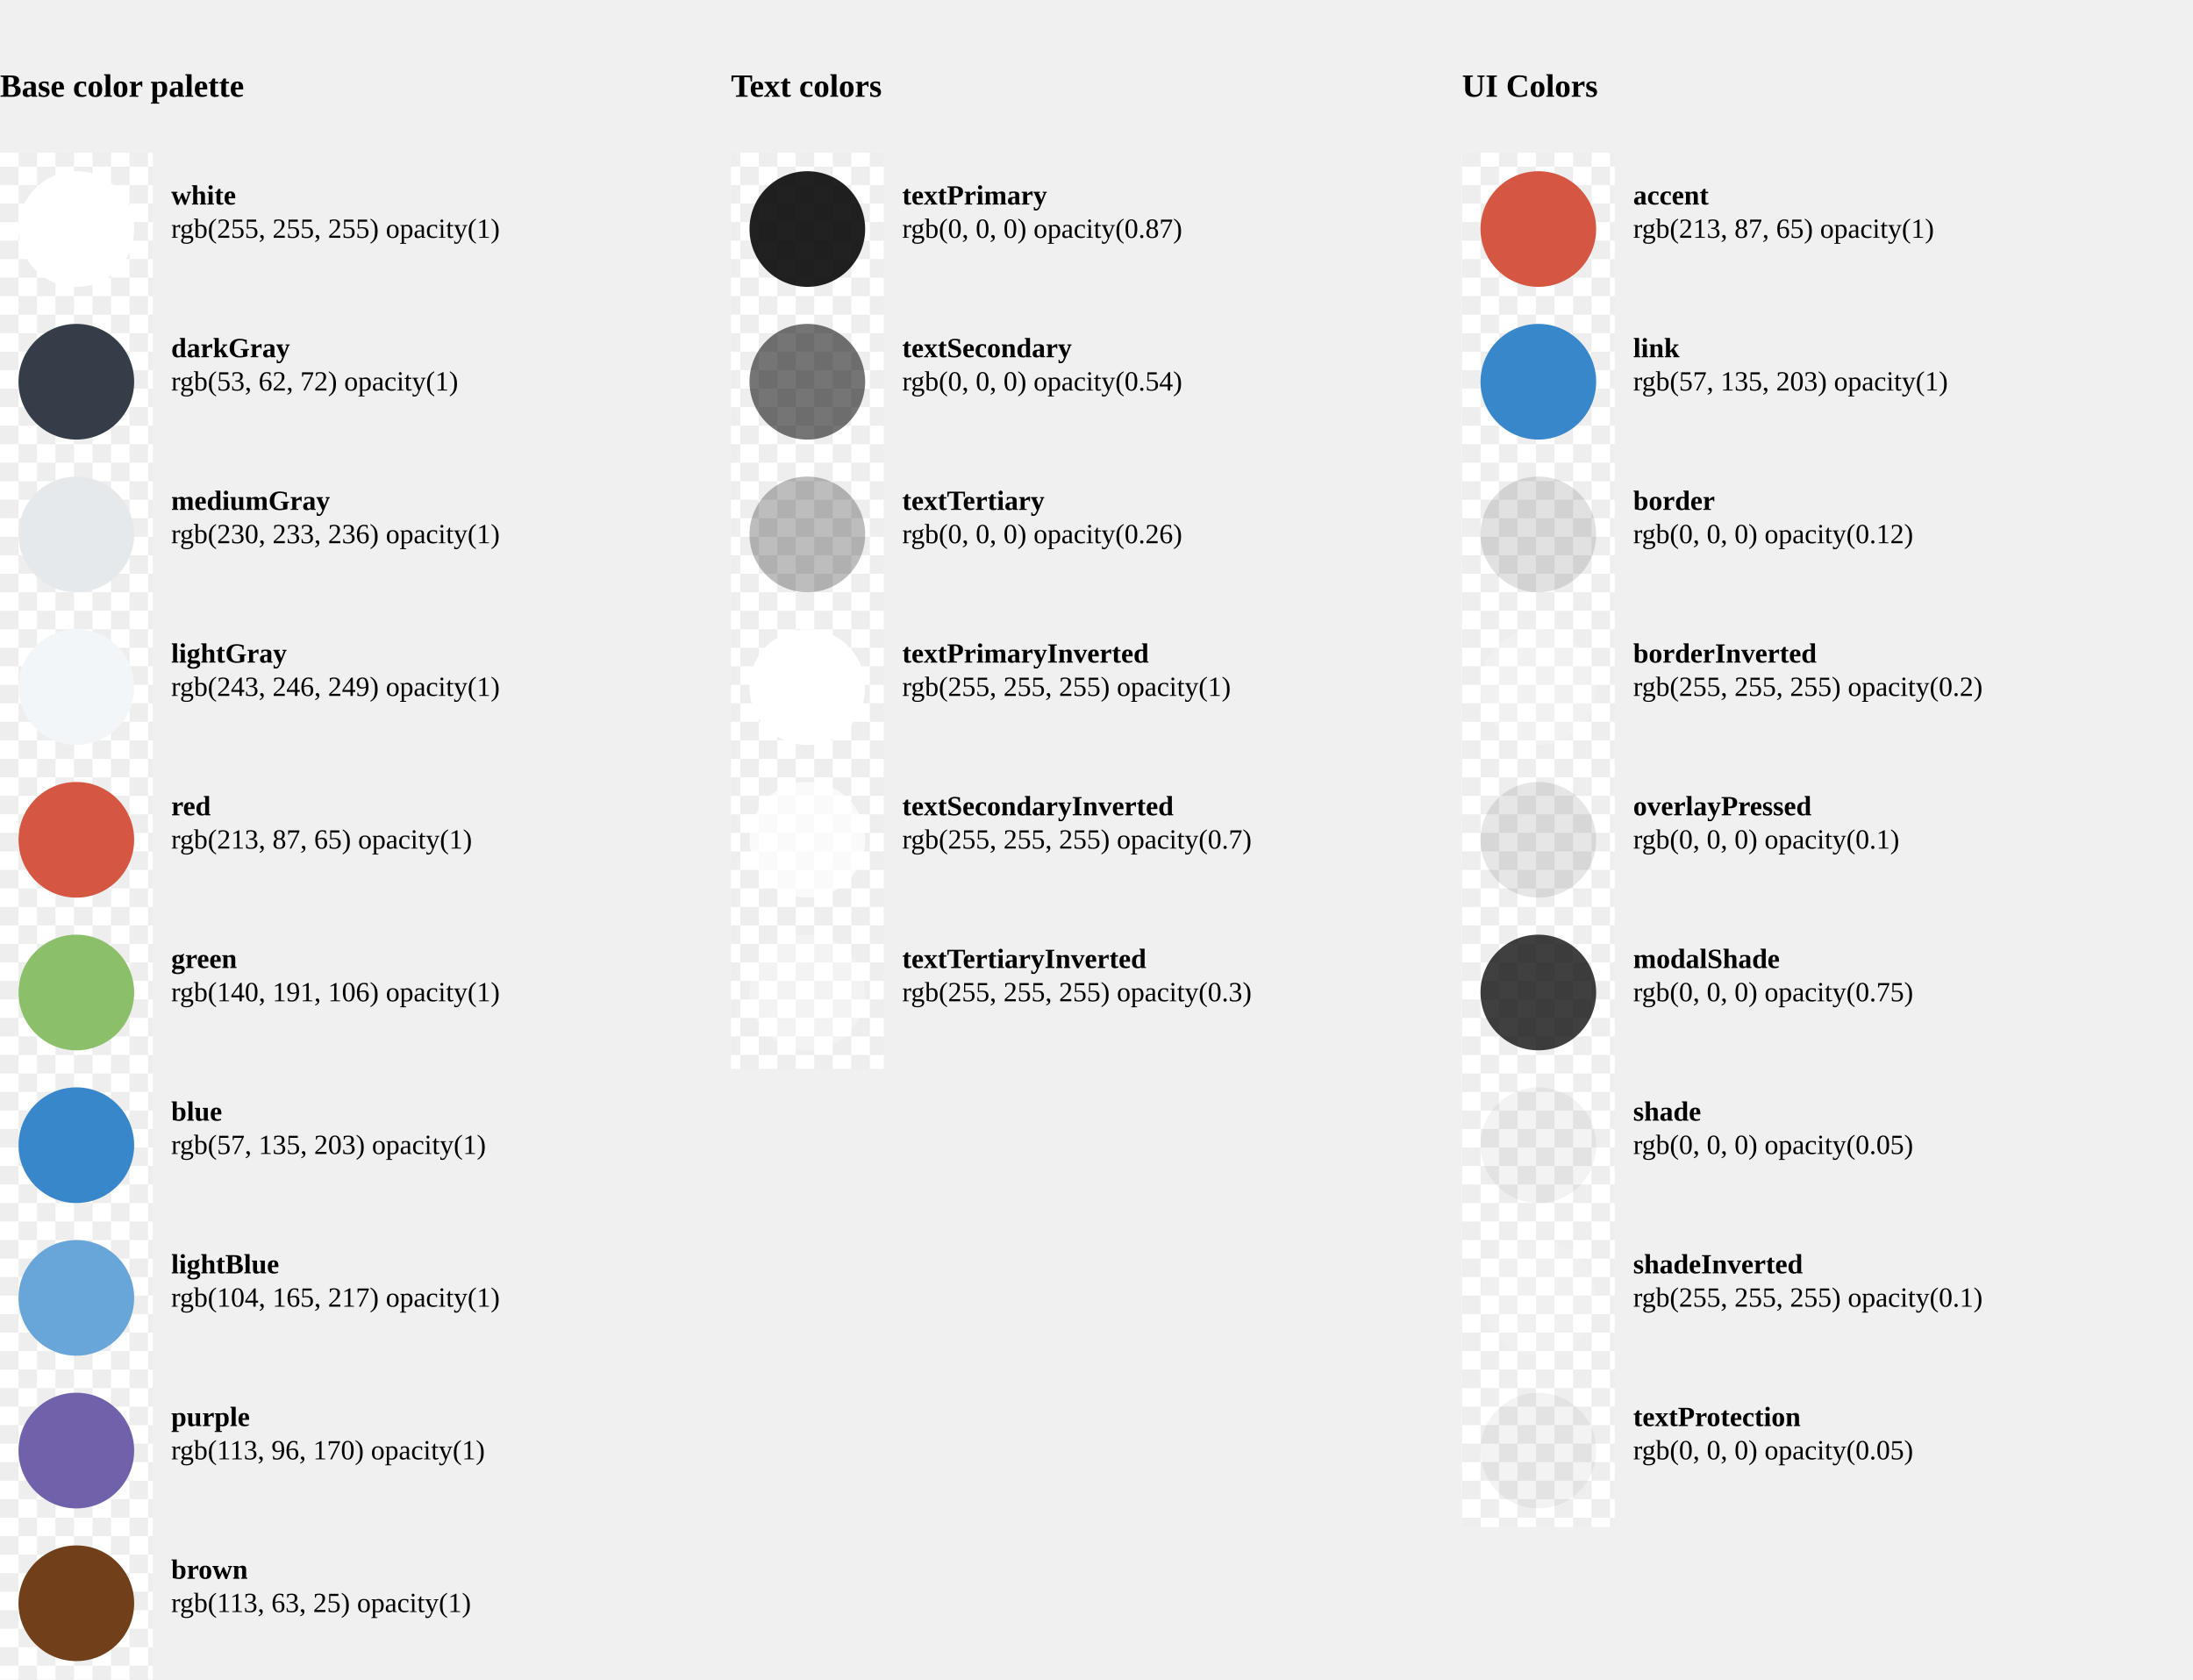
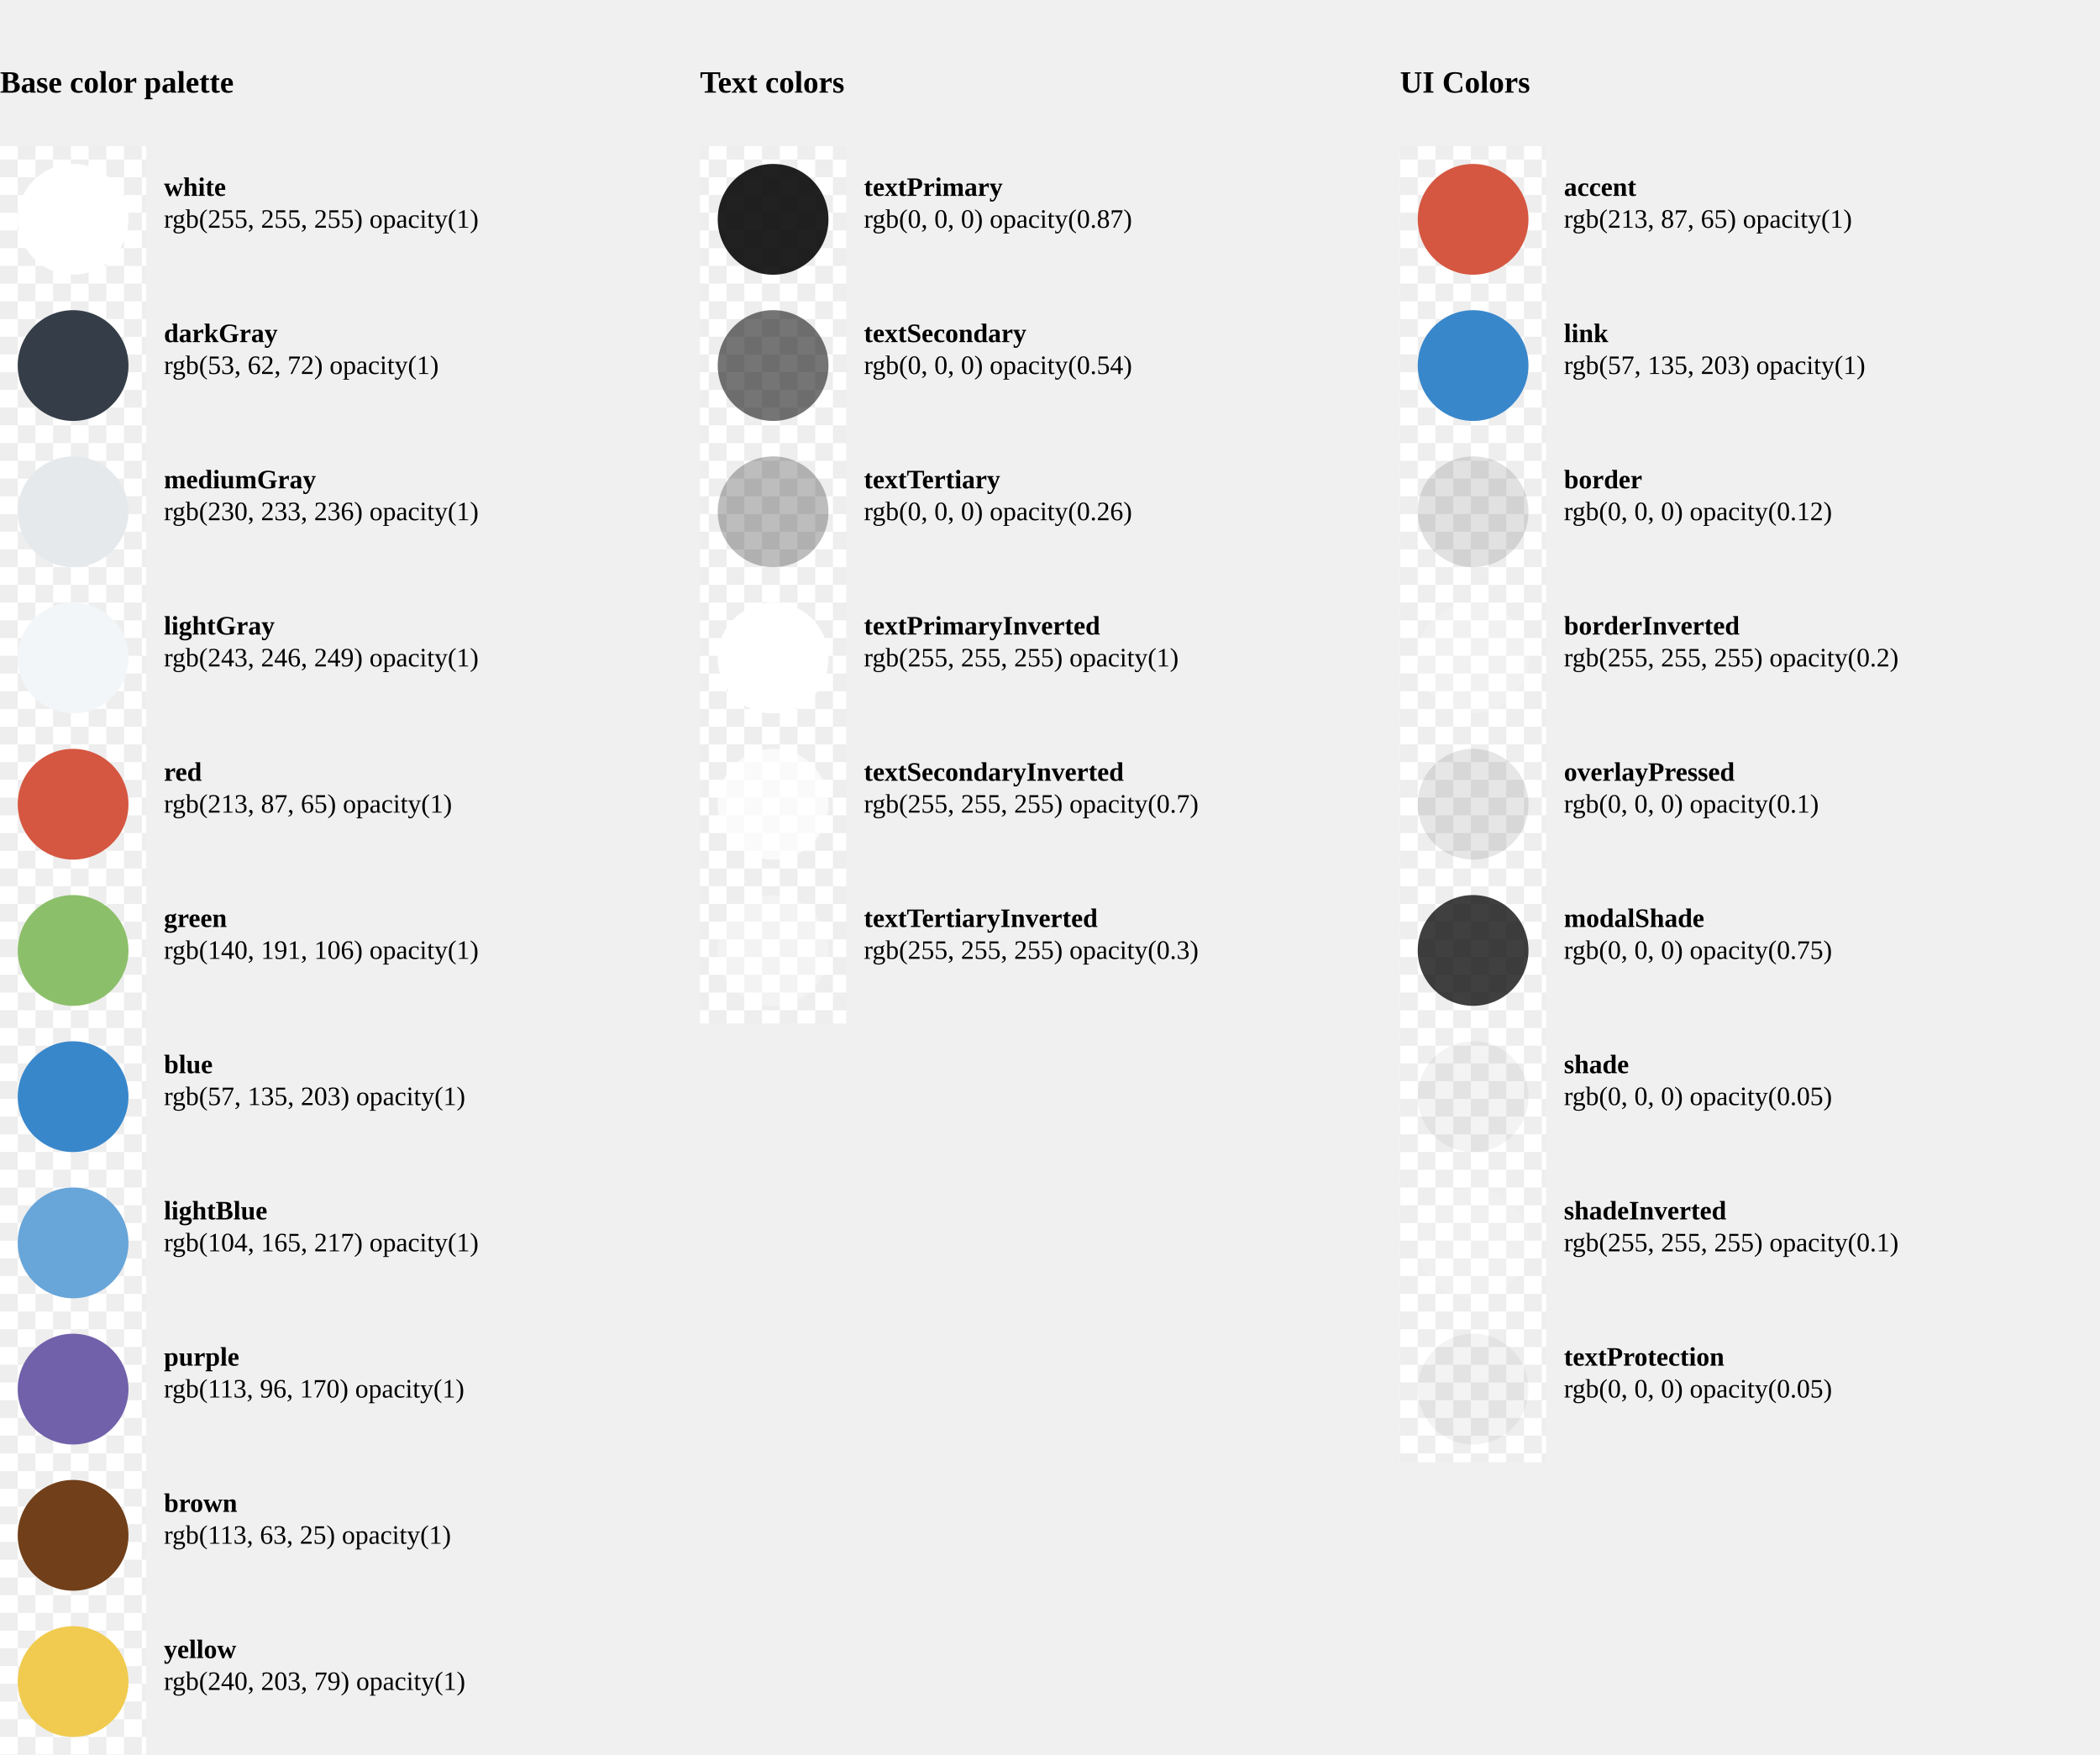
- <svg xmlns="http://www.w3.org/2000/svg" version="1.1" id="Meetup_Swatches" x="0px" y="0px" width="948" height="726" viewBox="0 0 948 726" xml:space="preserve">
+ <svg xmlns="http://www.w3.org/2000/svg" version="1.1" id="Meetup_Swatches" x="0px" y="0px" width="948" height="792" viewBox="0 0 948 792" xml:space="preserve">
  <defs>
    <pattern id="dark_grid" width="16" height="16" patternUnits="userSpaceOnUse">
      <rect fill="#111" x="0" y="0" width="8" height="8" />
      <rect fill="#222" x="8" y="0" width="8" height="8" />
      <rect fill="#222" x="0" y="8" width="8" height="8" />
      <rect fill="#111" x="8" y="8" width="8" height="8" />
    </pattern>
    <pattern id="light_grid" width="16" height="16" patternUnits="userSpaceOnUse">
      <rect fill="#fff" x="0" y="0" width="8" height="8" />
      <rect fill="#eee" x="8" y="0" width="8" height="8" />
      <rect fill="#eee" x="0" y="8" width="8" height="8" />
      <rect fill="#fff" x="8" y="8" width="8" height="8" />
    </pattern>
  </defs>
  <text x="0" y="25" font-size="14">
    <tspan x="0" dy="1.2em" font-weight="bold">Base color palette</tspan>
    <tspan x="0" dy="1.2em" />
  </text>
-   <rect fill="url(#light_grid)" x="0" y="66" width="66" height="660" />
+   <rect fill="url(#light_grid)" x="0" y="66" width="66" height="726" />
  <circle cx="33" cy="99" r="25" fill="rgb(255, 255, 255)" opacity="1" />
  <text x="74" y="74" font-size="12">
    <tspan x="74" dy="1.2em" font-weight="bold">white</tspan>
    <tspan x="74" dy="1.2em">rgb(255, 255, 255) opacity(1)</tspan>
  </text>
  <circle cx="33" cy="165" r="25" fill="rgb(53, 62, 72)" opacity="1" />
  <text x="74" y="140" font-size="12">
    <tspan x="74" dy="1.2em" font-weight="bold">darkGray</tspan>
    <tspan x="74" dy="1.2em">rgb(53, 62, 72) opacity(1)</tspan>
  </text>
  <circle cx="33" cy="231" r="25" fill="rgb(230, 233, 236)" opacity="1" />
  <text x="74" y="206" font-size="12">
    <tspan x="74" dy="1.2em" font-weight="bold">mediumGray</tspan>
    <tspan x="74" dy="1.2em">rgb(230, 233, 236) opacity(1)</tspan>
  </text>
  <circle cx="33" cy="297" r="25" fill="rgb(243, 246, 249)" opacity="1" />
  <text x="74" y="272" font-size="12">
    <tspan x="74" dy="1.2em" font-weight="bold">lightGray</tspan>
    <tspan x="74" dy="1.2em">rgb(243, 246, 249) opacity(1)</tspan>
  </text>
  <circle cx="33" cy="363" r="25" fill="rgb(213, 87, 65)" opacity="1" />
  <text x="74" y="338" font-size="12">
    <tspan x="74" dy="1.2em" font-weight="bold">red</tspan>
    <tspan x="74" dy="1.2em">rgb(213, 87, 65) opacity(1)</tspan>
  </text>
  <circle cx="33" cy="429" r="25" fill="rgb(140, 191, 106)" opacity="1" />
  <text x="74" y="404" font-size="12">
    <tspan x="74" dy="1.2em" font-weight="bold">green</tspan>
    <tspan x="74" dy="1.2em">rgb(140, 191, 106) opacity(1)</tspan>
  </text>
  <circle cx="33" cy="495" r="25" fill="rgb(57, 135, 203)" opacity="1" />
  <text x="74" y="470" font-size="12">
    <tspan x="74" dy="1.2em" font-weight="bold">blue</tspan>
    <tspan x="74" dy="1.2em">rgb(57, 135, 203) opacity(1)</tspan>
  </text>
  <circle cx="33" cy="561" r="25" fill="rgb(104, 165, 217)" opacity="1" />
  <text x="74" y="536" font-size="12">
    <tspan x="74" dy="1.2em" font-weight="bold">lightBlue</tspan>
    <tspan x="74" dy="1.2em">rgb(104, 165, 217) opacity(1)</tspan>
  </text>
  <circle cx="33" cy="627" r="25" fill="rgb(113, 96, 170)" opacity="1" />
  <text x="74" y="602" font-size="12">
    <tspan x="74" dy="1.2em" font-weight="bold">purple</tspan>
    <tspan x="74" dy="1.2em">rgb(113, 96, 170) opacity(1)</tspan>
  </text>
  <circle cx="33" cy="693" r="25" fill="rgb(113, 63, 25)" opacity="1" />
  <text x="74" y="668" font-size="12">
    <tspan x="74" dy="1.2em" font-weight="bold">brown</tspan>
    <tspan x="74" dy="1.2em">rgb(113, 63, 25) opacity(1)</tspan>
+   </text>
+   <circle cx="33" cy="759" r="25" fill="rgb(240, 203, 79)" opacity="1" />
+   <text x="74" y="734" font-size="12">
+     <tspan x="74" dy="1.2em" font-weight="bold">yellow</tspan>
+     <tspan x="74" dy="1.2em">rgb(240, 203, 79) opacity(1)</tspan>
  </text>
  <text x="316" y="25" font-size="14">
    <tspan x="316" dy="1.2em" font-weight="bold">Text colors</tspan>
    <tspan x="316" dy="1.2em" />
  </text>
  <rect fill="url(#light_grid)" x="316" y="66" width="66" height="396" />
  <circle cx="349" cy="99" r="25" fill="rgb(0, 0, 0)" opacity="0.87" />
  <text x="390" y="74" font-size="12">
    <tspan x="390" dy="1.2em" font-weight="bold">textPrimary</tspan>
    <tspan x="390" dy="1.2em">rgb(0, 0, 0) opacity(0.87)</tspan>
  </text>
  <circle cx="349" cy="165" r="25" fill="rgb(0, 0, 0)" opacity="0.54" />
  <text x="390" y="140" font-size="12">
    <tspan x="390" dy="1.2em" font-weight="bold">textSecondary</tspan>
    <tspan x="390" dy="1.2em">rgb(0, 0, 0) opacity(0.54)</tspan>
  </text>
  <circle cx="349" cy="231" r="25" fill="rgb(0, 0, 0)" opacity="0.26" />
  <text x="390" y="206" font-size="12">
    <tspan x="390" dy="1.2em" font-weight="bold">textTertiary</tspan>
    <tspan x="390" dy="1.2em">rgb(0, 0, 0) opacity(0.26)</tspan>
  </text>
  <circle cx="349" cy="297" r="25" fill="rgb(255, 255, 255)" opacity="1" />
  <text x="390" y="272" font-size="12">
    <tspan x="390" dy="1.2em" font-weight="bold">textPrimaryInverted</tspan>
    <tspan x="390" dy="1.2em">rgb(255, 255, 255) opacity(1)</tspan>
  </text>
  <circle cx="349" cy="363" r="25" fill="rgb(255, 255, 255)" opacity="0.7" />
  <text x="390" y="338" font-size="12">
    <tspan x="390" dy="1.2em" font-weight="bold">textSecondaryInverted</tspan>
    <tspan x="390" dy="1.2em">rgb(255, 255, 255) opacity(0.7)</tspan>
  </text>
  <circle cx="349" cy="429" r="25" fill="rgb(255, 255, 255)" opacity="0.3" />
  <text x="390" y="404" font-size="12">
    <tspan x="390" dy="1.2em" font-weight="bold">textTertiaryInverted</tspan>
    <tspan x="390" dy="1.2em">rgb(255, 255, 255) opacity(0.3)</tspan>
  </text>
  <text x="632" y="25" font-size="14">
    <tspan x="632" dy="1.2em" font-weight="bold">UI Colors</tspan>
    <tspan x="632" dy="1.2em" />
  </text>
  <rect fill="url(#light_grid)" x="632" y="66" width="66" height="594" />
  <circle cx="665" cy="99" r="25" fill="rgb(213, 87, 65)" opacity="1" />
  <text x="706" y="74" font-size="12">
    <tspan x="706" dy="1.2em" font-weight="bold">accent</tspan>
    <tspan x="706" dy="1.2em">rgb(213, 87, 65) opacity(1)</tspan>
  </text>
  <circle cx="665" cy="165" r="25" fill="rgb(57, 135, 203)" opacity="1" />
  <text x="706" y="140" font-size="12">
    <tspan x="706" dy="1.2em" font-weight="bold">link</tspan>
    <tspan x="706" dy="1.2em">rgb(57, 135, 203) opacity(1)</tspan>
  </text>
  <circle cx="665" cy="231" r="25" fill="rgb(0, 0, 0)" opacity="0.12" />
  <text x="706" y="206" font-size="12">
    <tspan x="706" dy="1.2em" font-weight="bold">border</tspan>
    <tspan x="706" dy="1.2em">rgb(0, 0, 0) opacity(0.12)</tspan>
  </text>
  <circle cx="665" cy="297" r="25" fill="rgb(255, 255, 255)" opacity="0.2" />
  <text x="706" y="272" font-size="12">
    <tspan x="706" dy="1.2em" font-weight="bold">borderInverted</tspan>
    <tspan x="706" dy="1.2em">rgb(255, 255, 255) opacity(0.2)</tspan>
  </text>
  <circle cx="665" cy="363" r="25" fill="rgb(0, 0, 0)" opacity="0.1" />
  <text x="706" y="338" font-size="12">
    <tspan x="706" dy="1.2em" font-weight="bold">overlayPressed</tspan>
    <tspan x="706" dy="1.2em">rgb(0, 0, 0) opacity(0.1)</tspan>
  </text>
  <circle cx="665" cy="429" r="25" fill="rgb(0, 0, 0)" opacity="0.75" />
  <text x="706" y="404" font-size="12">
    <tspan x="706" dy="1.2em" font-weight="bold">modalShade</tspan>
    <tspan x="706" dy="1.2em">rgb(0, 0, 0) opacity(0.75)</tspan>
  </text>
  <circle cx="665" cy="495" r="25" fill="rgb(0, 0, 0)" opacity="0.05" />
  <text x="706" y="470" font-size="12">
    <tspan x="706" dy="1.2em" font-weight="bold">shade</tspan>
    <tspan x="706" dy="1.2em">rgb(0, 0, 0) opacity(0.05)</tspan>
  </text>
  <circle cx="665" cy="561" r="25" fill="rgb(255, 255, 255)" opacity="0.1" />
  <text x="706" y="536" font-size="12">
    <tspan x="706" dy="1.2em" font-weight="bold">shadeInverted</tspan>
    <tspan x="706" dy="1.2em">rgb(255, 255, 255) opacity(0.1)</tspan>
  </text>
  <circle cx="665" cy="627" r="25" fill="rgb(0, 0, 0)" opacity="0.05" />
  <text x="706" y="602" font-size="12">
    <tspan x="706" dy="1.2em" font-weight="bold">textProtection</tspan>
    <tspan x="706" dy="1.2em">rgb(0, 0, 0) opacity(0.05)</tspan>
  </text>
  <text x="948" y="25" font-size="14">
    <tspan x="948" dy="1.2em" font-weight="bold">Background colors</tspan>
    <tspan x="948" dy="1.2em" />
  </text>
  <rect fill="url(#light_grid)" x="948" y="66" width="66" height="264" />
  <circle cx="981" cy="99" r="25" fill="rgb(255, 255, 255)" opacity="1" />
  <text x="1022" y="74" font-size="12">
    <tspan x="1022" dy="1.2em" font-weight="bold">contentBG</tspan>
    <tspan x="1022" dy="1.2em">rgb(255, 255, 255) opacity(1)</tspan>
  </text>
  <circle cx="981" cy="165" r="25" fill="rgb(53, 62, 72)" opacity="1" />
  <text x="1022" y="140" font-size="12">
    <tspan x="1022" dy="1.2em" font-weight="bold">contentBGInverted</tspan>
    <tspan x="1022" dy="1.2em">rgb(53, 62, 72) opacity(1)</tspan>
  </text>
  <circle cx="981" cy="231" r="25" fill="rgb(230, 233, 236)" opacity="1" />
  <text x="1022" y="206" font-size="12">
    <tspan x="1022" dy="1.2em" font-weight="bold">collectionBGDark</tspan>
    <tspan x="1022" dy="1.2em">rgb(230, 233, 236) opacity(1)</tspan>
  </text>
  <circle cx="981" cy="297" r="25" fill="rgb(243, 246, 249)" opacity="1" />
  <text x="1022" y="272" font-size="12">
    <tspan x="1022" dy="1.2em" font-weight="bold">collectionBGLight</tspan>
    <tspan x="1022" dy="1.2em">rgb(243, 246, 249) opacity(1)</tspan>
  </text>
</svg>
